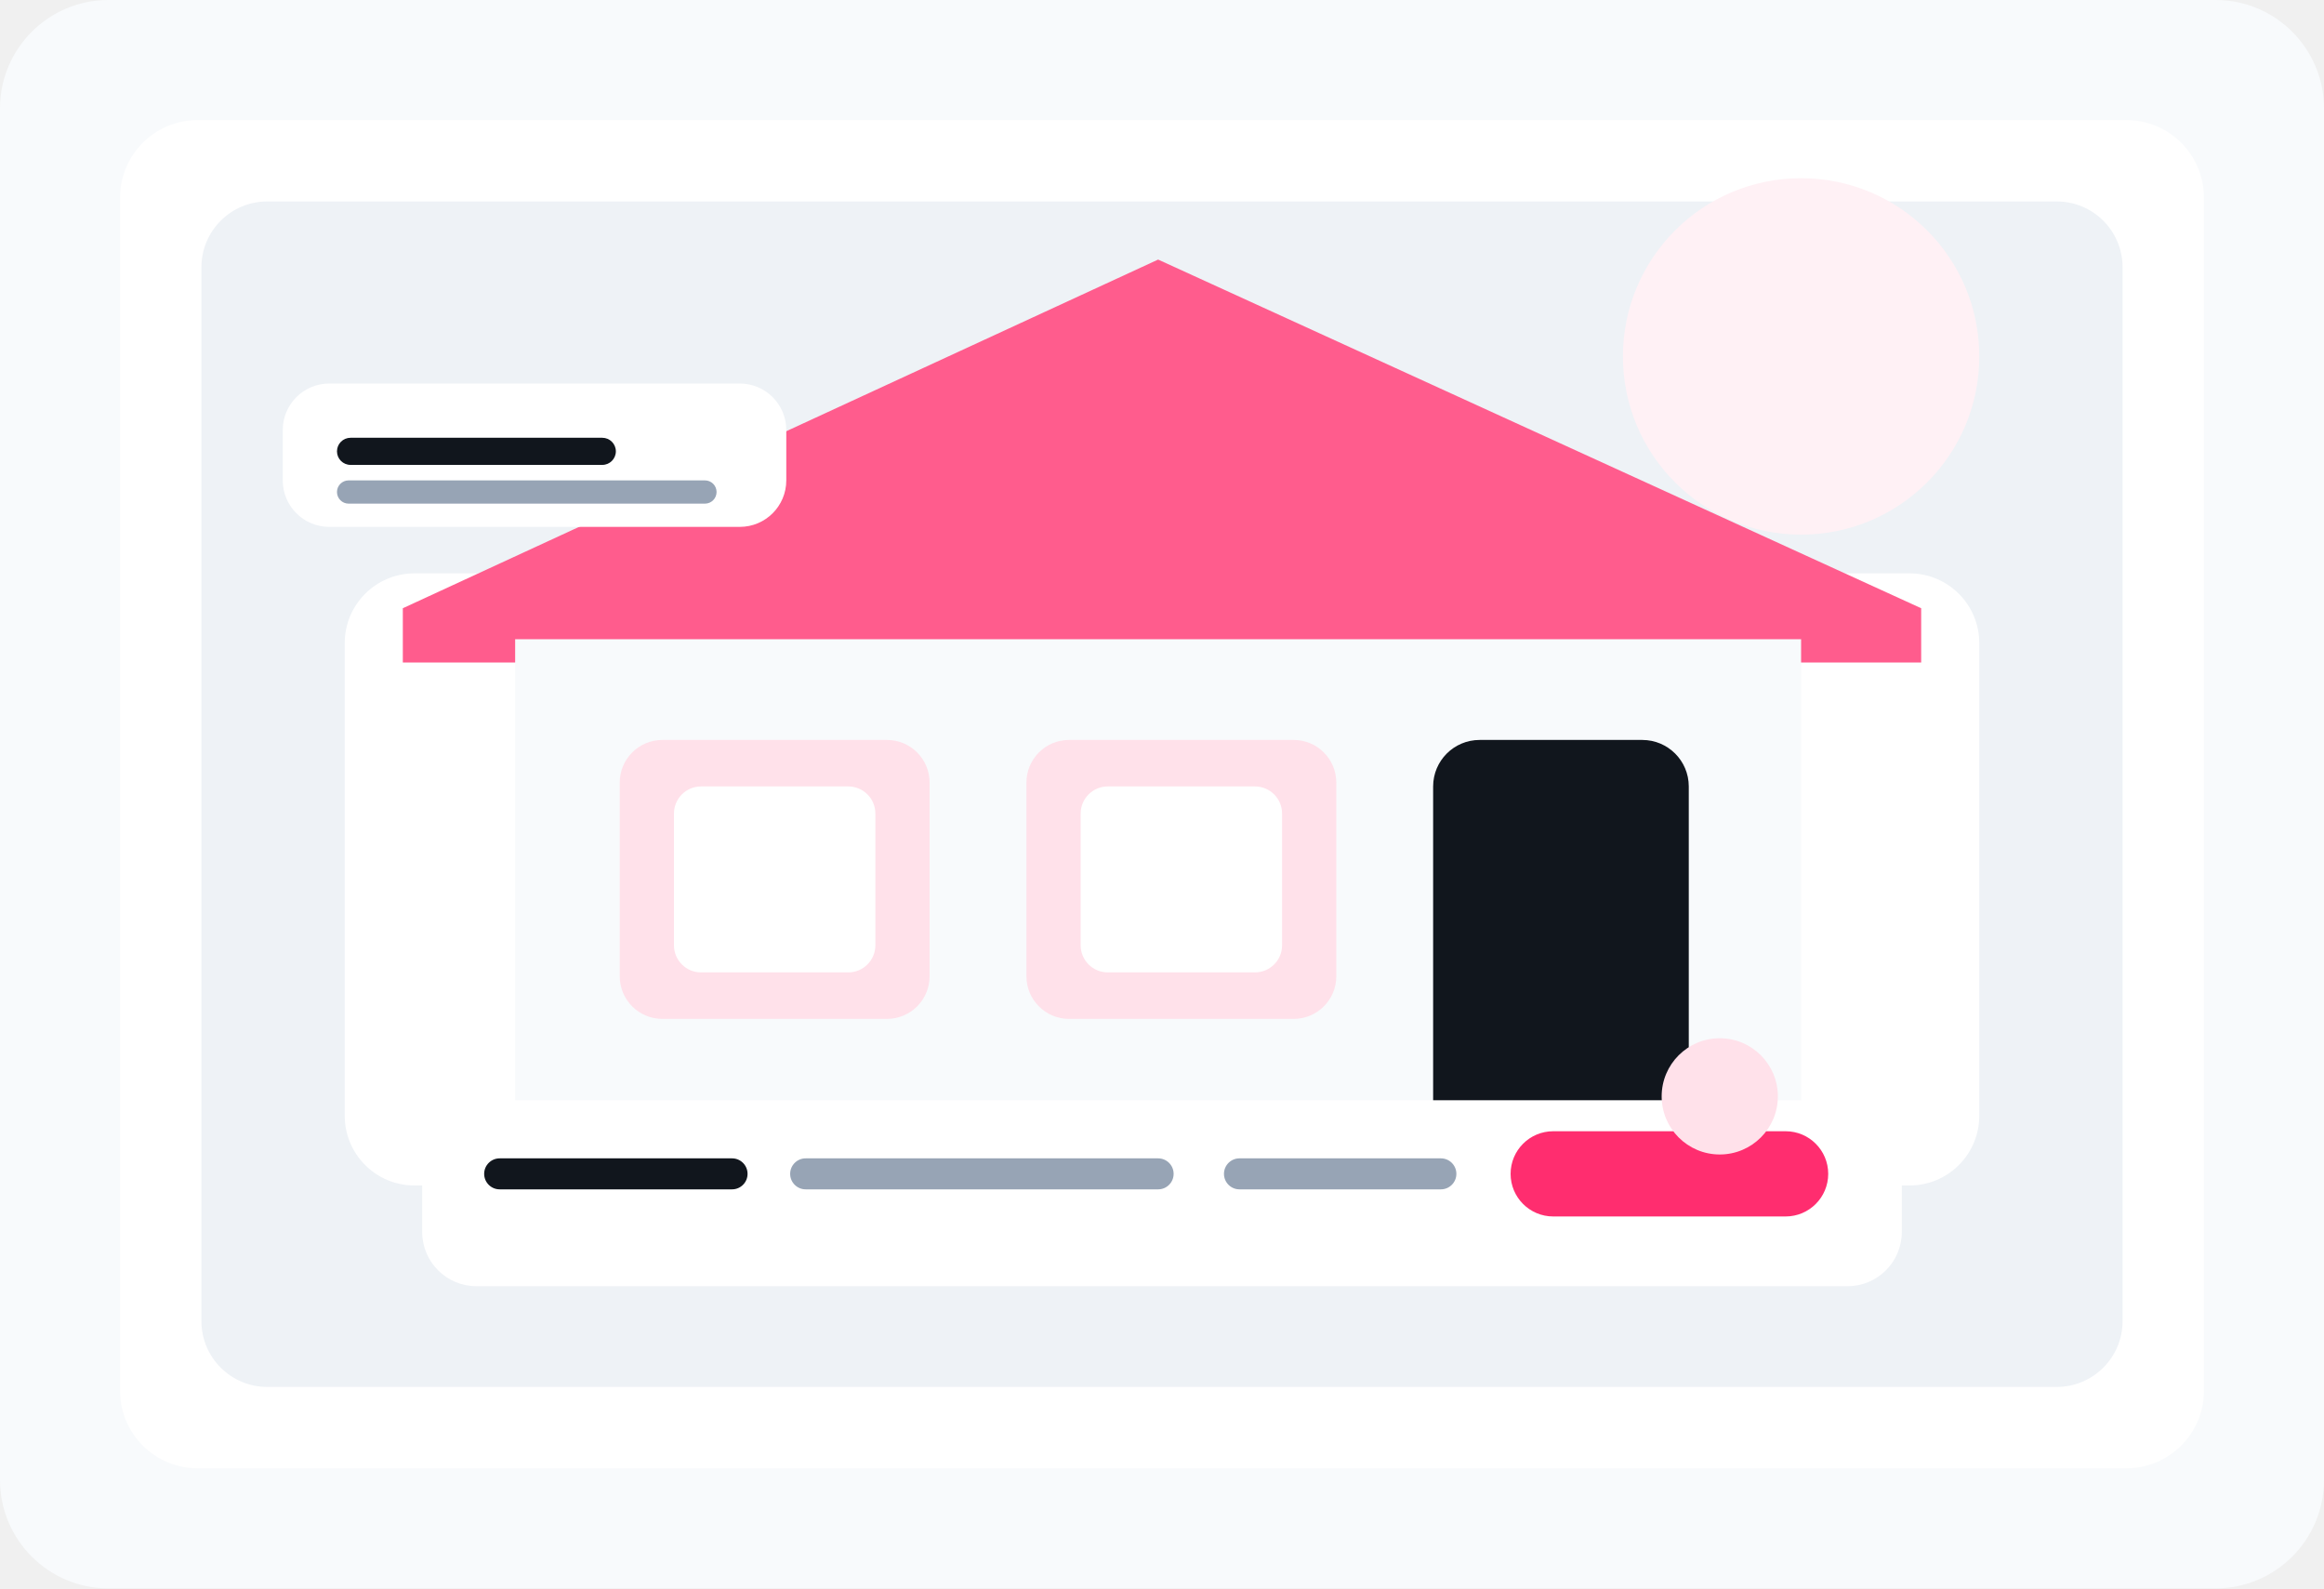
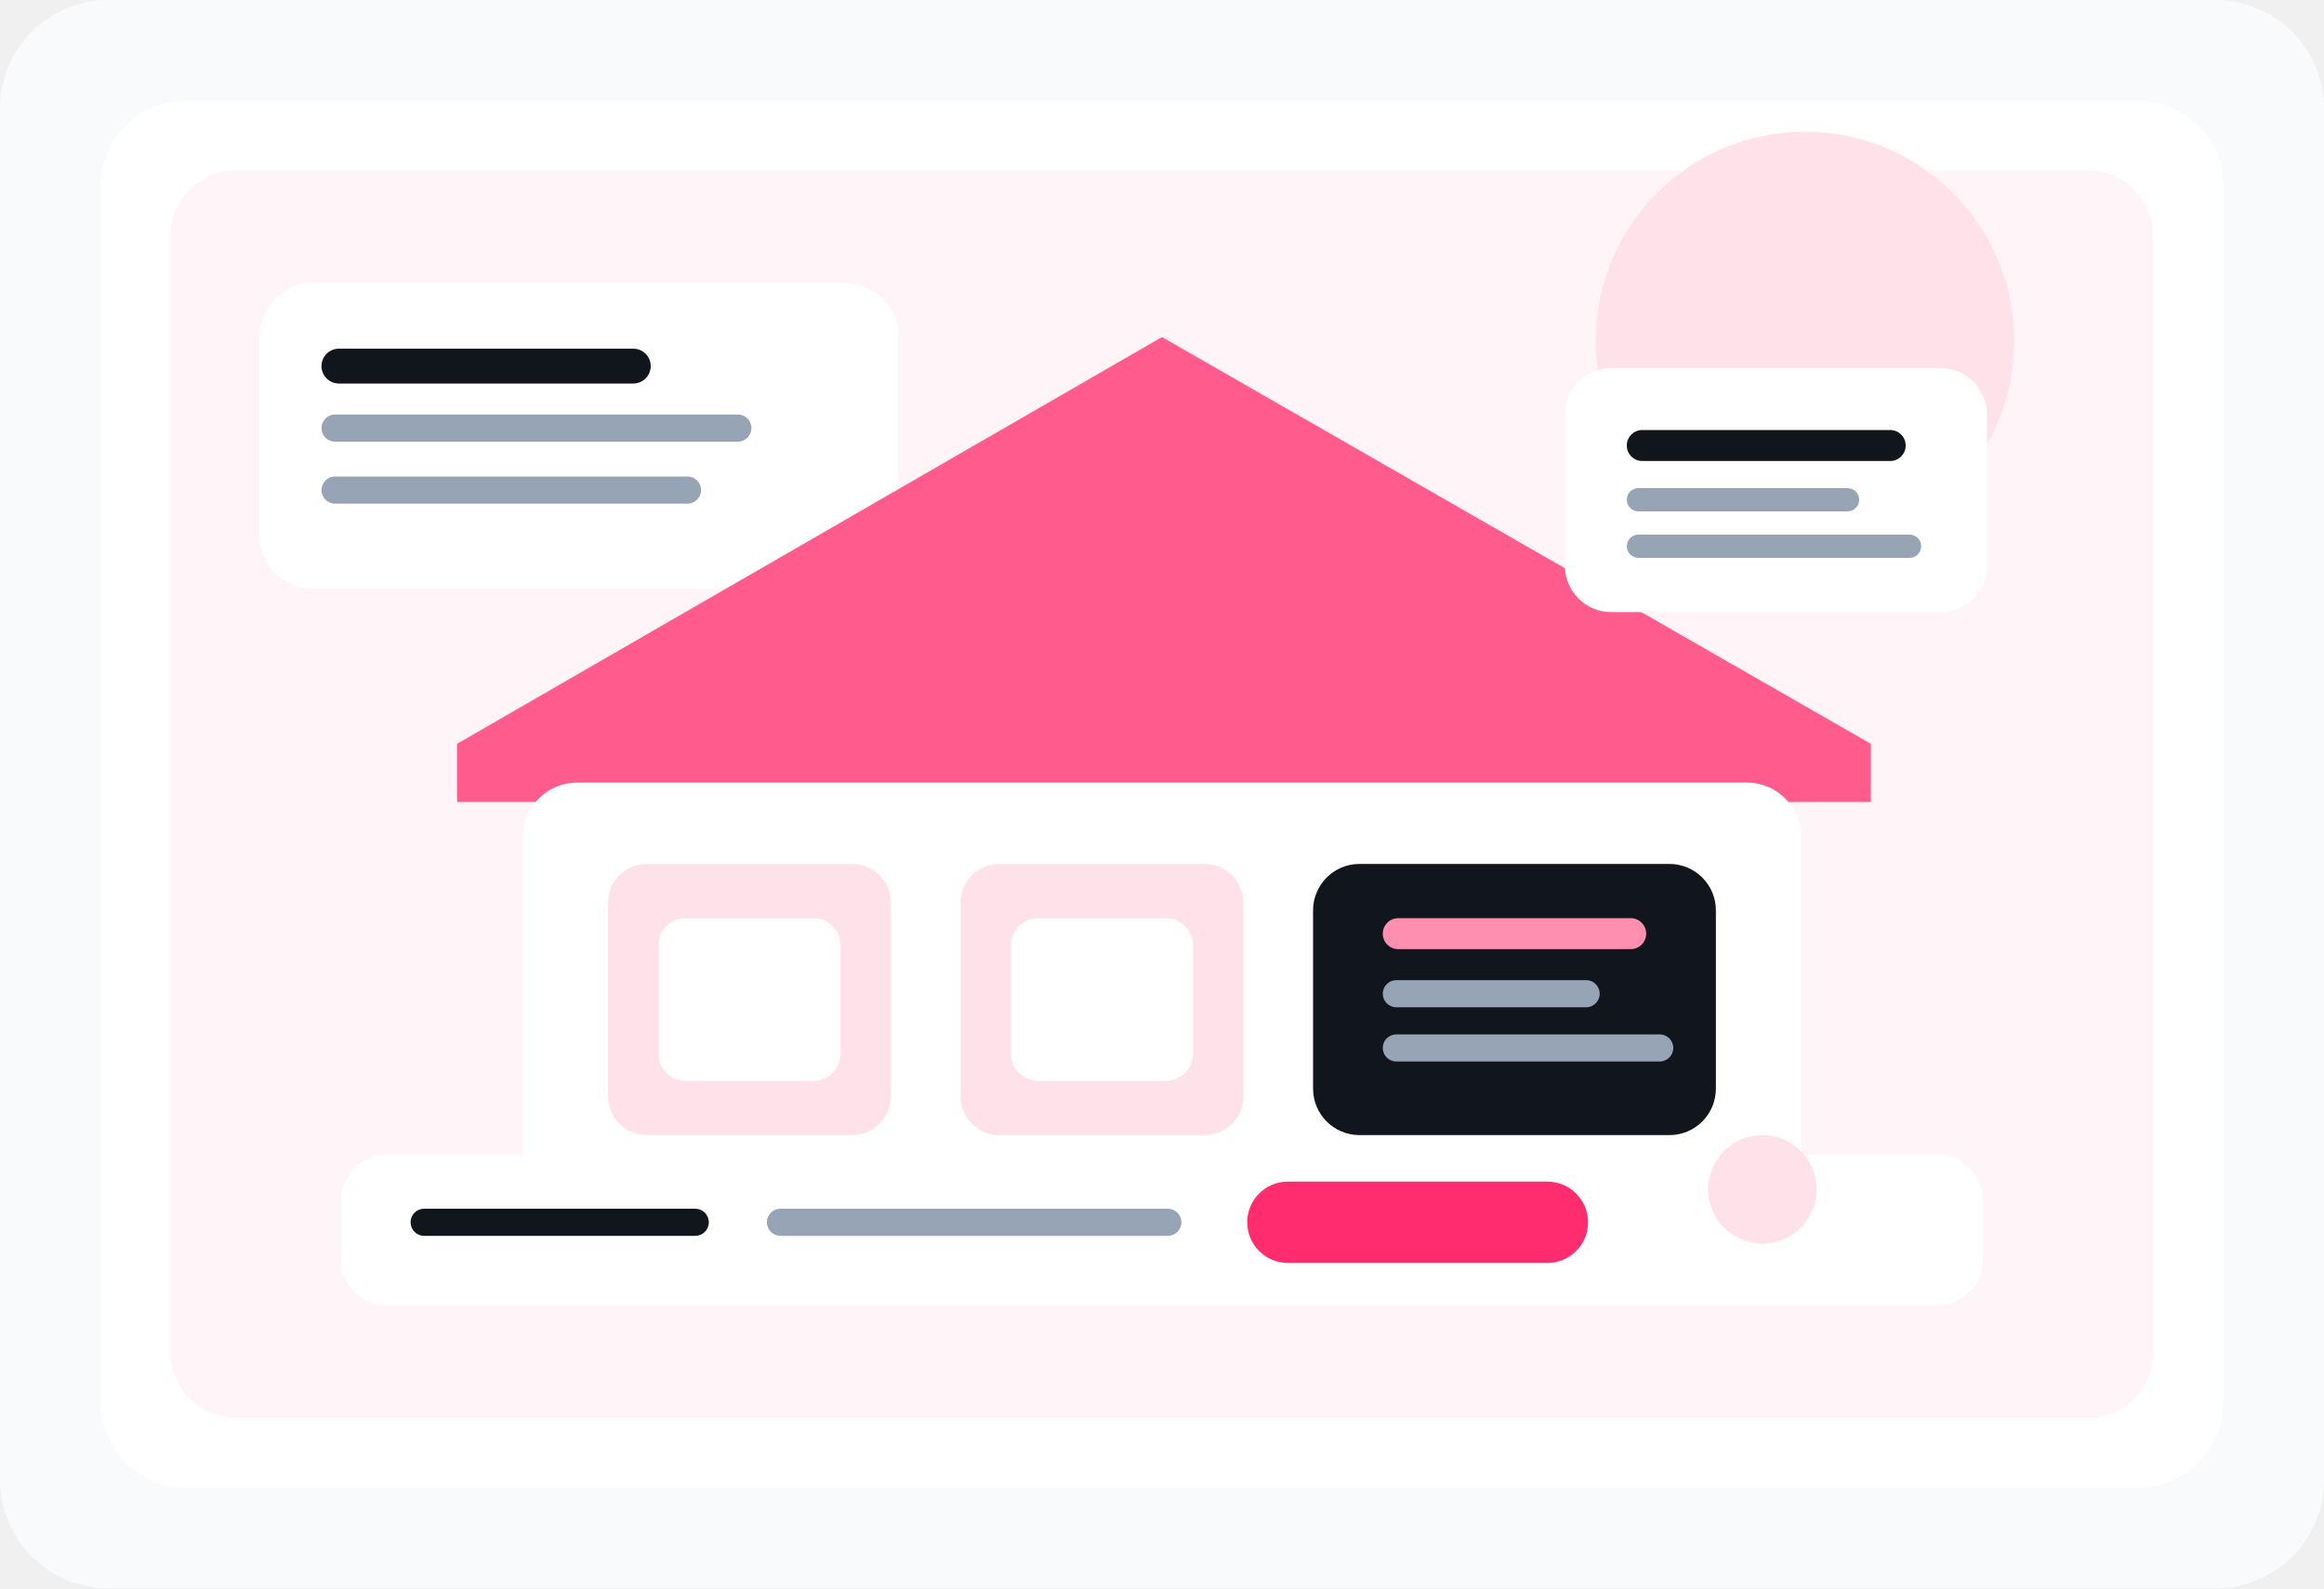
<svg xmlns="http://www.w3.org/2000/svg" width="1200" height="820" viewBox="0 0 1200 820" fill="none">
  <rect width="1200" height="820" rx="56" fill="#F8FAFC" />
-   <rect x="62" y="62" width="1076" height="696" rx="40" fill="#FFFFFF" />
-   <rect x="104" y="104" width="992" height="612" rx="34" fill="#EEF2F6" />
-   <circle cx="930" cy="184" r="92" fill="#FFF1F5" />
-   <rect x="178" y="296" width="844" height="316" rx="36" fill="#FFFFFF" />
-   <path d="M208 314L598 134L992 314V342H208V314Z" fill="#FF5C8D" />
-   <path d="M266 330H930V612H266V330Z" fill="#F8FAFC" />
-   <rect x="320" y="382" width="160" height="144" rx="22" fill="#FFE1EA" />
-   <rect x="348" y="406" width="104" height="96" rx="14" fill="#FFFFFF" />
-   <rect x="530" y="382" width="160" height="144" rx="22" fill="#FFE1EA" />
-   <rect x="558" y="406" width="104" height="96" rx="14" fill="#FFFFFF" />
-   <rect x="740" y="382" width="132" height="230" rx="24" fill="#11161D" />
-   <rect x="218" y="568" width="764" height="96" rx="28" fill="#FFFFFF" />
-   <rect x="250" y="598" width="136" height="16" rx="8" fill="#11161D" />
-   <rect x="408" y="598" width="198" height="16" rx="8" fill="#97A4B5" />
-   <rect x="632" y="598" width="120" height="16" rx="8" fill="#97A4B5" />
-   <rect x="780" y="584" width="164" height="44" rx="22" fill="#FF2D6F" />
-   <rect x="146" y="198" width="260" height="74" rx="24" fill="#FFFFFF" />
-   <rect x="174" y="226" width="144" height="14" rx="7" fill="#11161D" />
-   <rect x="174" y="248" width="196" height="12" rx="6" fill="#97A4B5" />
-   <circle cx="888" cy="566" r="30" fill="#FFE1EA" />
+   <rect x="52" y="52" width="1096" height="716" rx="44" fill="#FFFFFF" />
+   <rect x="88" y="88" width="1024" height="644" rx="34" fill="#FFF4F7" />
+   <circle cx="932" cy="176" r="108" fill="#FFE1EA" />
+   <rect x="134" y="146" width="330" height="158" rx="28" fill="#FFFFFF" />
+   <rect x="166" y="180" width="170" height="18" rx="9" fill="#11161D" />
+   <rect x="166" y="214" width="222" height="14" rx="7" fill="#97A4B5" />
+   <rect x="166" y="246" width="196" height="14" rx="7" fill="#97A4B5" />
+   <path d="M236 384L600 174L966 384V414H236V384Z" fill="#FF5C8D" />
+   <rect x="270" y="404" width="660" height="224" rx="28" fill="#FFFFFF" />
+   <rect x="314" y="446" width="146" height="140" rx="20" fill="#FFE1EA" />
+   <rect x="496" y="446" width="146" height="140" rx="20" fill="#FFE1EA" />
+   <rect x="678" y="446" width="208" height="140" rx="24" fill="#11161D" />
+   <rect x="340" y="474" width="94" height="84" rx="14" fill="#FFFFFF" />
+   <rect x="522" y="474" width="94" height="84" rx="14" fill="#FFFFFF" />
+   <rect x="714" y="474" width="136" height="16" rx="8" fill="#FF8FB1" />
+   <rect x="714" y="506" width="112" height="14" rx="7" fill="#97A4B5" />
+   <rect x="714" y="534" width="150" height="14" rx="7" fill="#97A4B5" />
+   <rect x="176" y="596" width="848" height="78" rx="24" fill="#FFFFFF" />
+   <rect x="212" y="624" width="154" height="14" rx="7" fill="#11161D" />
+   <rect x="396" y="624" width="214" height="14" rx="7" fill="#97A4B5" />
+   <rect x="644" y="610" width="176" height="42" rx="21" fill="#FF2D6F" />
+   <circle cx="910" cy="614" r="28" fill="#FFE1EA" />
+   <rect x="808" y="190" width="218" height="126" rx="24" fill="#FFFFFF" />
+   <rect x="840" y="222" width="144" height="16" rx="8" fill="#11161D" />
+   <rect x="840" y="252" width="120" height="12" rx="6" fill="#97A4B5" />
+   <rect x="840" y="276" width="152" height="12" rx="6" fill="#97A4B5" />
</svg>
